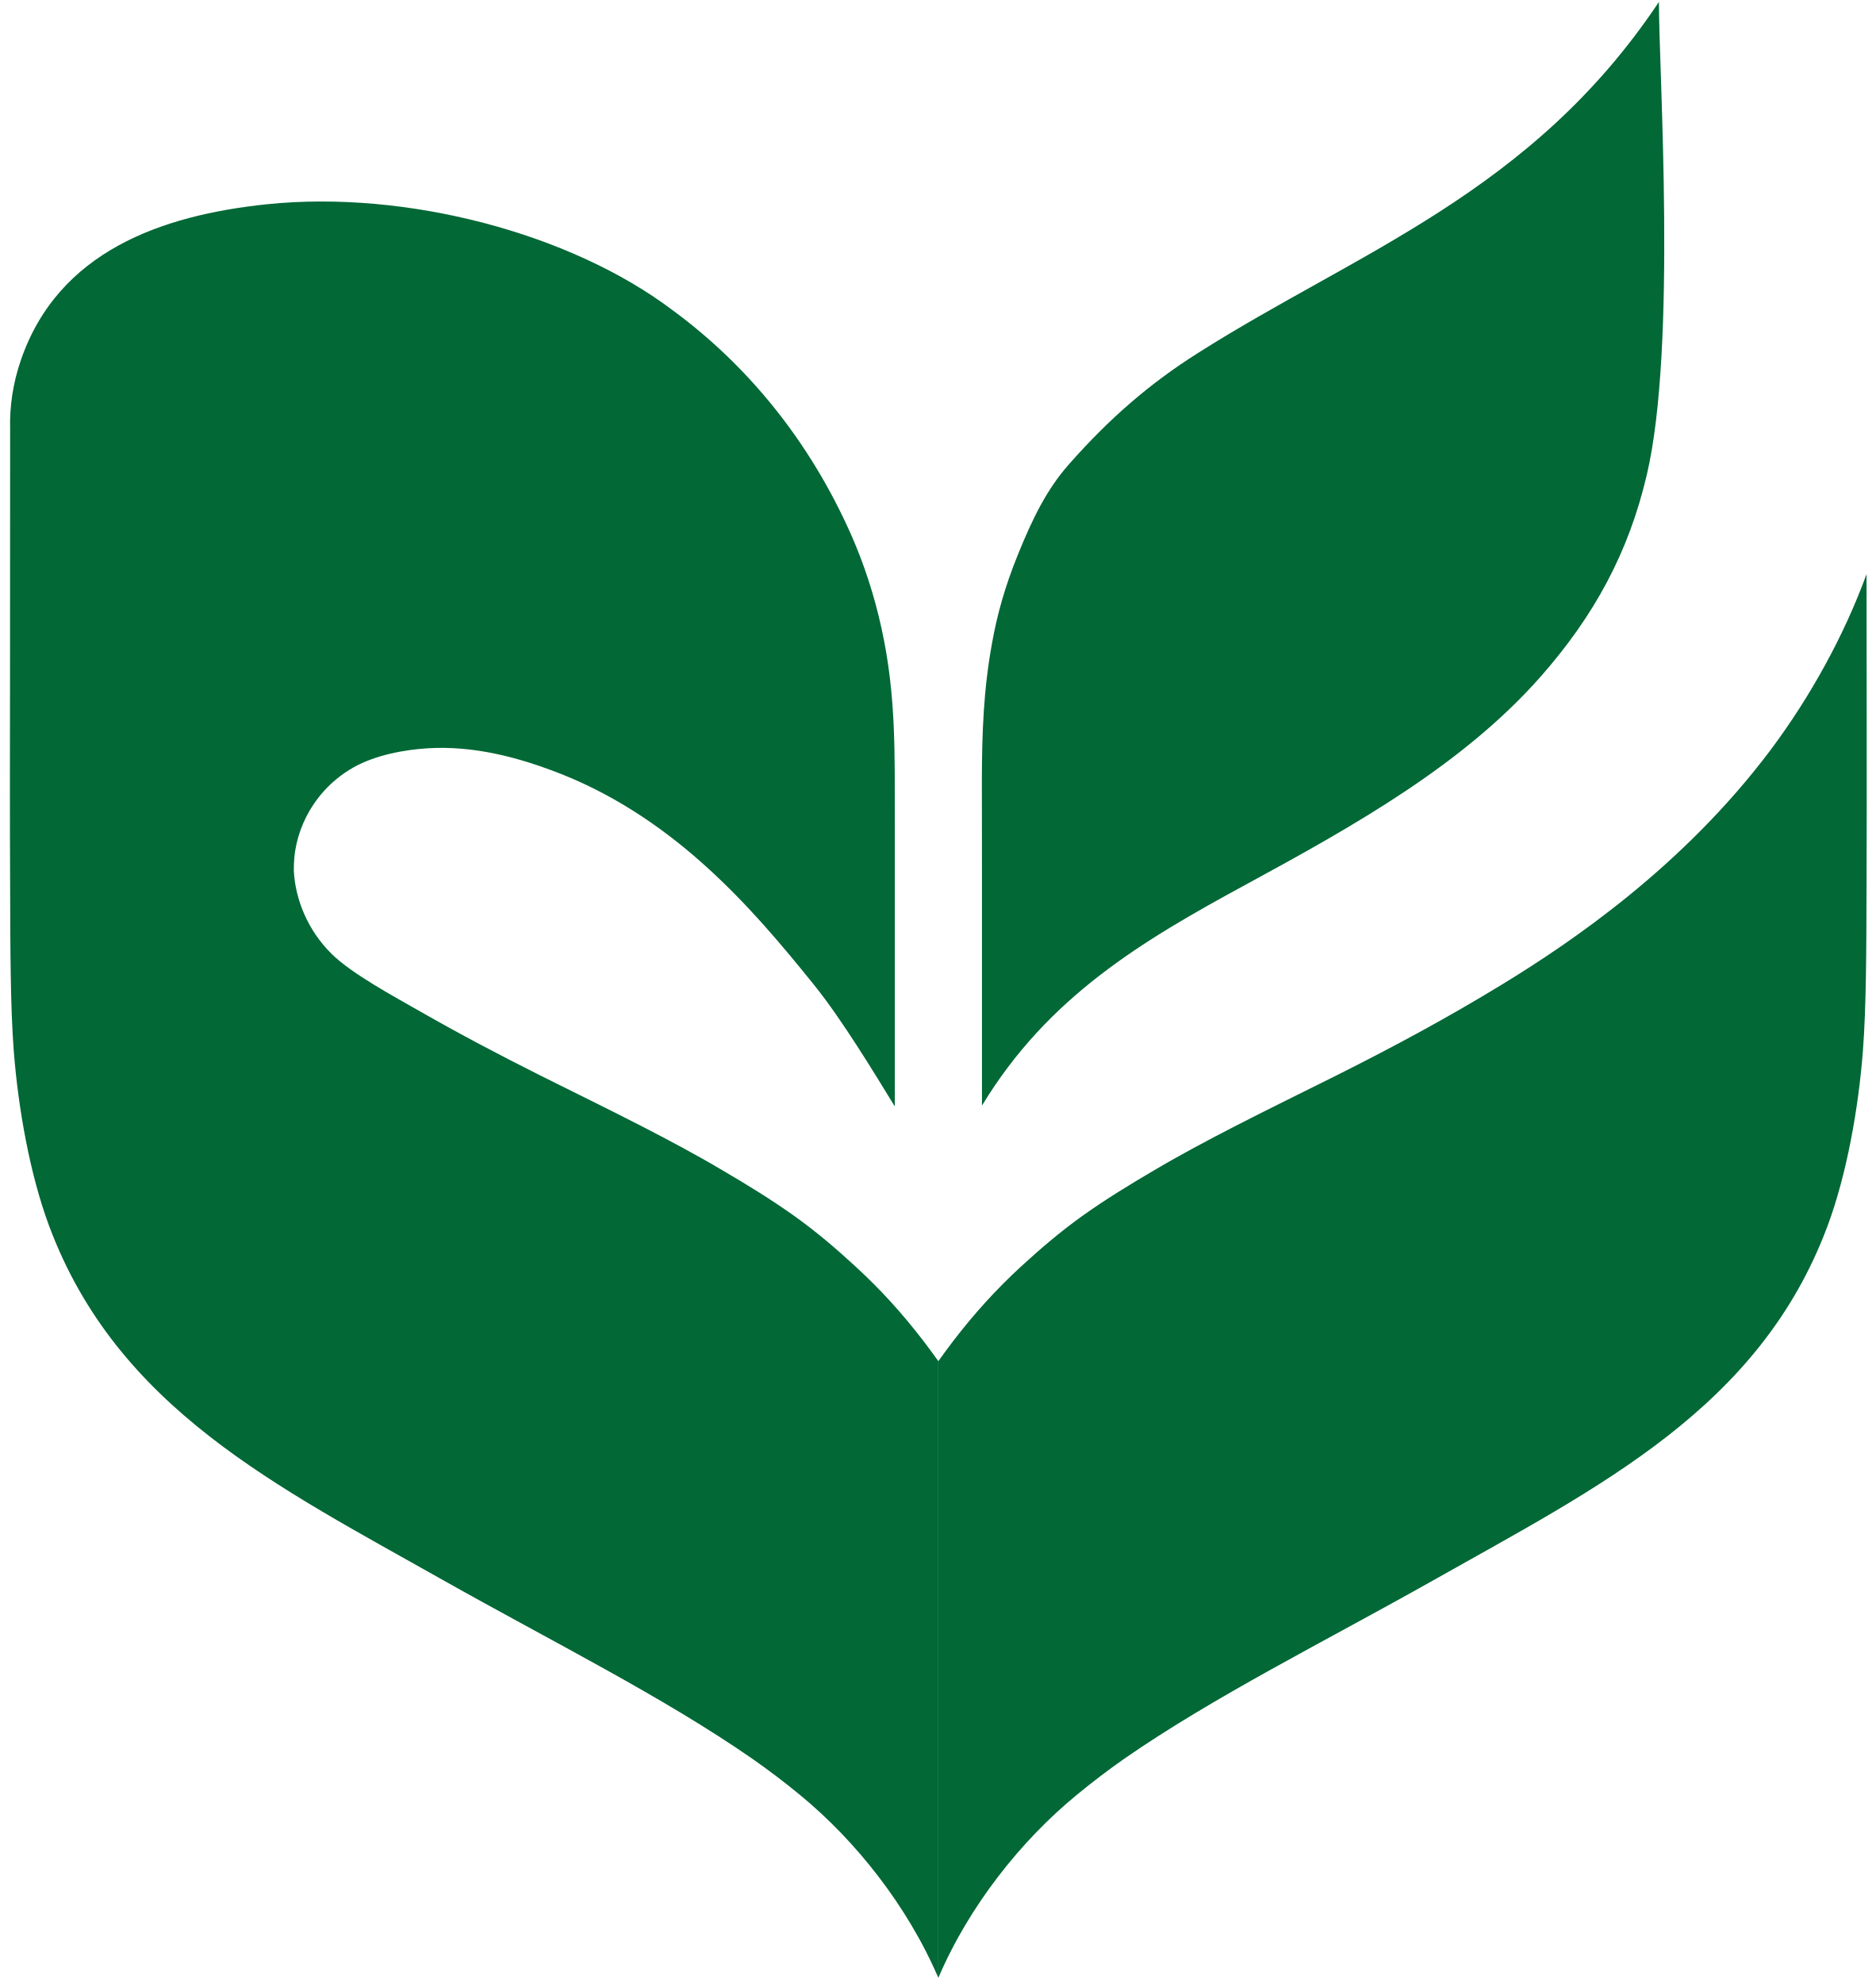
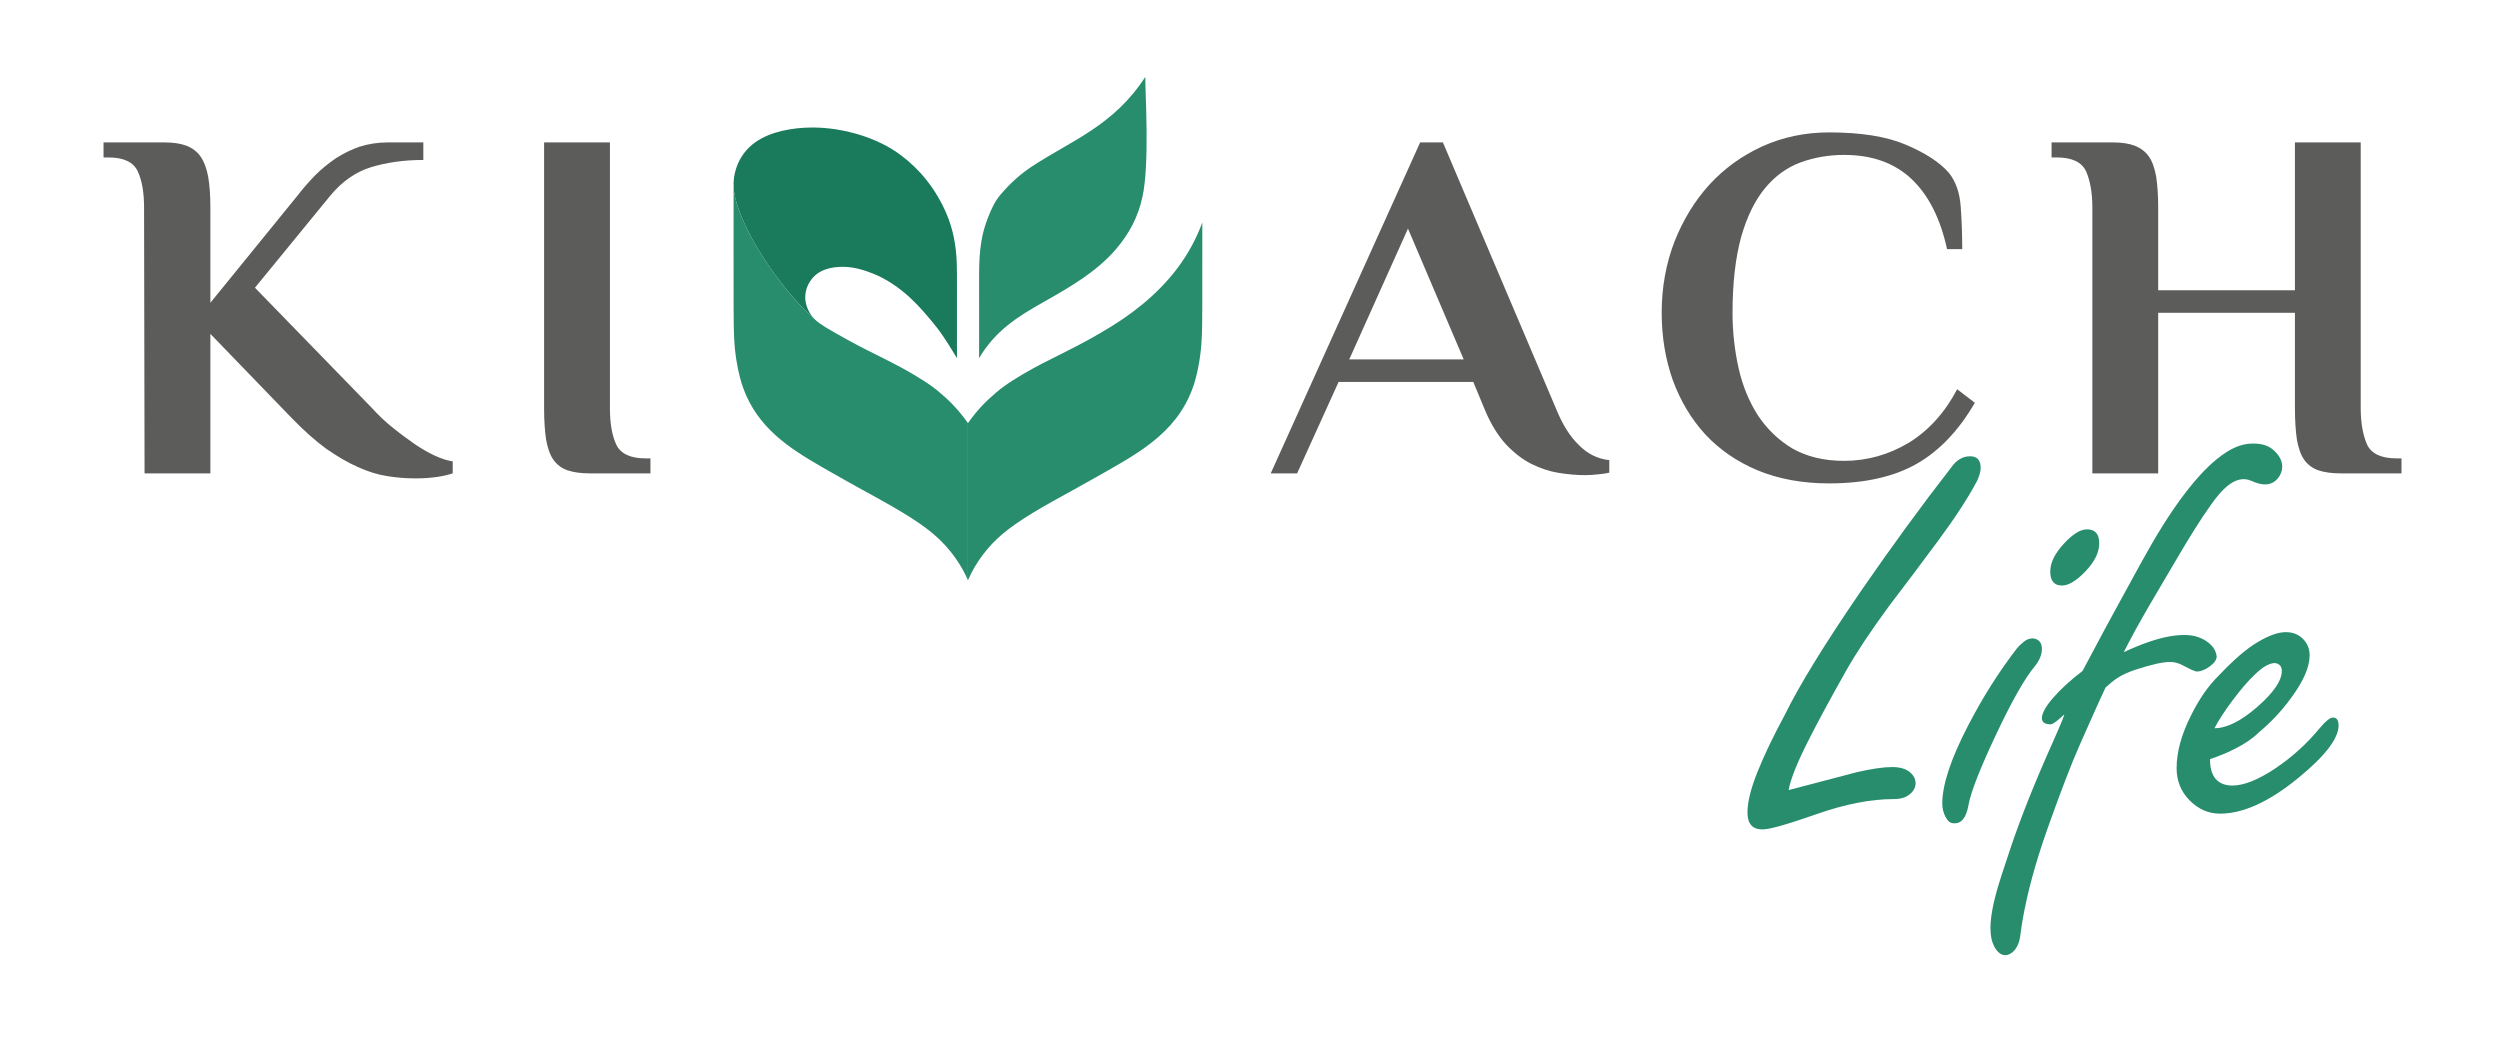
- <svg xmlns="http://www.w3.org/2000/svg" width="174" height="184" viewBox="0 0 174 184" fill="none">
-   <path fill-rule="evenodd" clip-rule="evenodd" d="M83.024 102.667C81.085 99.498 78.116 94.599 75.557 91.42C72.397 87.492 69.368 83.923 65.71 80.584C62.031 77.215 57.532 74.016 52.284 71.906C47.995 70.187 43.876 69.197 39.768 69.427C37.488 69.557 34.819 70.077 32.83 71.187C32.3 71.487 31.75 71.847 31.21 72.296C30.46 72.916 29.721 73.696 29.071 74.666C28.111 76.095 27.461 77.865 27.311 79.574C27.271 79.974 27.261 80.384 27.261 80.784C27.391 83.423 28.541 86.312 30.76 88.501C32.65 90.371 36.579 92.47 38.948 93.83C42.617 95.929 46.316 97.879 50.144 99.798C53.283 101.367 56.442 102.907 59.572 104.516C62.091 105.816 64.6 107.146 67.039 108.595C69.258 109.895 71.568 111.304 73.707 112.834C75.737 114.284 77.576 115.853 79.395 117.532C81.745 119.692 83.734 121.891 85.683 124.43C86.153 125.05 86.613 125.67 87.063 126.3V175.835V183.522C84.204 176.854 79.395 170.796 74.247 166.567C72.807 165.378 71.288 164.228 69.828 163.209C61.511 157.43 51.194 152.302 41.137 146.633C25.762 137.946 10.877 130.688 4.558 113.754C2.769 108.955 1.689 102.817 1.279 97.539C0.96 93.38 0.96 88.031 0.94 82.453C0.91 75.945 0.92 69.427 0.93 62.919C0.93 59.89 0.94 44.355 0.94 39.897C0.88 37.707 1.199 35.548 1.949 33.379C5.418 23.341 14.965 19.972 24.762 18.953C37.678 17.613 52.944 21.632 62.401 28.78C69.368 33.898 75.107 40.906 78.966 49.603C80.175 52.343 81.125 55.252 81.795 58.321C83.174 64.609 83.004 70.007 83.024 76.315V102.667Z" fill="#016836" />
-   <path fill-rule="evenodd" clip-rule="evenodd" d="M87.063 183.522V175.835V126.3C87.513 125.67 87.973 125.05 88.443 124.43C90.392 121.891 92.381 119.692 94.721 117.533C96.55 115.853 98.389 114.284 100.409 112.834C102.548 111.305 104.858 109.895 107.077 108.596C109.526 107.146 112.035 105.816 114.555 104.517C117.684 102.907 120.843 101.368 123.982 99.798C129.27 97.149 134.308 94.44 139.377 91.341C145.695 87.482 156.132 80.454 164.299 69.567C167.938 64.699 171.097 59.001 173.186 53.273C173.186 62.999 173.226 72.726 173.186 82.453C173.166 88.032 173.166 93.38 172.847 97.539C172.437 102.817 171.357 108.955 169.568 113.754C163.25 130.689 148.364 137.946 132.989 146.634C122.932 152.302 112.605 157.431 104.288 163.209C102.828 164.229 101.319 165.378 99.879 166.568C94.731 170.796 89.912 176.854 87.063 183.522Z" fill="#016836" />
-   <path fill-rule="evenodd" clip-rule="evenodd" d="M153.922 0.179C153.922 6.817 155.592 32.149 152.803 44.035C151.113 51.273 147.914 57.151 142.916 62.82C135.778 70.897 125.861 76.505 115.624 82.064C105.897 87.342 97.22 92.501 91.112 102.587V81.114C91.102 77.985 91.102 74.976 91.102 72.406C91.112 68.028 91.252 64.029 92.041 59.7C92.511 57.061 93.231 54.452 94.461 51.423C95.78 48.174 97.09 45.455 99.159 43.106C102.998 38.747 106.767 35.528 111.116 32.779C125.941 23.362 142.086 17.923 153.922 0.179Z" fill="#016836" />
+ <svg xmlns="http://www.w3.org/2000/svg" width="286" height="120" viewBox="0 0 286 120" fill="none">
+   <path fill-rule="evenodd" clip-rule="evenodd" d="M154.353 41.117H167.447L161.073 26.153L154.353 41.117ZM16.481 23.742C16.481 22.024 16.248 20.65 15.755 19.59C15.264 18.555 14.165 18.013 12.423 18.013H11.845V16.292H18.798C19.778 16.292 20.621 16.406 21.317 16.663C21.984 16.925 22.534 17.324 22.936 17.895C23.343 18.468 23.633 19.246 23.81 20.193C23.982 21.166 24.067 22.34 24.067 23.742V34.638L34.09 22.31C34.7 21.511 35.365 20.768 36.088 20.019C36.815 19.302 37.594 18.673 38.435 18.098C39.302 17.555 40.201 17.095 41.154 16.777C42.145 16.466 43.186 16.292 44.345 16.292H48.429V18.3C46.199 18.3 44.226 18.585 42.434 19.131C40.668 19.677 39.131 20.768 37.799 22.367L29.166 32.916L42.575 46.704C43.301 47.51 44.086 48.254 44.952 48.941C45.793 49.628 46.631 50.229 47.445 50.803C48.254 51.348 49.034 51.806 49.79 52.146C50.541 52.493 51.21 52.695 51.791 52.781V54.154C51.352 54.3 50.777 54.446 50.022 54.557C49.268 54.675 48.429 54.728 47.559 54.728C46.454 54.728 45.387 54.644 44.313 54.47C43.215 54.3 42.112 53.959 40.955 53.434C39.795 52.925 38.58 52.208 37.335 51.348C36.118 50.46 34.785 49.28 33.395 47.849L24.067 38.195V54.154H16.537L16.481 23.742ZM62.244 16.292H69.775V46.674C69.775 48.423 70.008 49.799 70.5 50.863C70.991 51.888 72.09 52.438 73.833 52.438H74.41V54.154H67.457C66.474 54.154 65.631 54.04 64.94 53.809C64.273 53.58 63.723 53.179 63.315 52.605C62.911 52.038 62.653 51.261 62.478 50.314C62.333 49.343 62.244 48.136 62.244 46.704V16.292ZM262.54 16.292H270.065V46.674C270.065 48.423 270.331 49.799 270.793 50.863C271.283 51.888 272.384 52.438 274.156 52.438H274.731V54.154H267.781C266.766 54.154 265.925 54.04 265.232 53.809C264.565 53.58 264.016 53.179 263.608 52.605C263.202 52.038 262.942 51.261 262.769 50.314C262.625 49.343 262.54 48.136 262.54 46.674V35.784H246.897V54.154H239.365V23.742C239.365 22.024 239.108 20.65 238.644 19.59C238.146 18.555 237.048 18.013 235.313 18.013H234.7V16.292H241.682C242.665 16.292 243.507 16.406 244.205 16.663C244.865 16.925 245.423 17.324 245.825 17.895C246.232 18.468 246.489 19.246 246.665 20.193C246.812 21.166 246.897 22.34 246.897 23.742V33.204H262.54V16.292ZM222.742 28.502C221.987 25.031 220.653 22.367 218.713 20.507C216.741 18.642 214.169 17.722 210.981 17.722C209.184 17.722 207.533 18.013 205.97 18.585C204.43 19.156 203.072 20.131 201.912 21.536C200.755 22.942 199.858 24.773 199.191 27.098C198.553 29.419 198.202 32.315 198.202 35.784C198.202 37.962 198.439 40.08 198.901 42.148C199.364 44.185 200.121 45.987 201.132 47.565C202.176 49.109 203.48 50.374 205.069 51.317C206.697 52.234 208.635 52.722 210.953 52.722C213.615 52.722 216.102 52.007 218.399 50.633C220.653 49.227 222.507 47.19 223.898 44.529L225.923 46.077C224.101 49.227 221.872 51.578 219.263 53.066C216.628 54.557 213.299 55.301 209.241 55.301C206.172 55.301 203.45 54.789 201.077 53.809C198.697 52.812 196.7 51.429 195.078 49.686C193.455 47.91 192.236 45.845 191.369 43.495C190.53 41.117 190.096 38.535 190.096 35.784C190.096 32.888 190.589 30.194 191.545 27.677C192.53 25.183 193.859 22.996 195.54 21.141C197.249 19.27 199.28 17.813 201.596 16.751C203.941 15.689 206.488 15.147 209.241 15.147C212.864 15.147 215.789 15.601 218.017 16.551C220.246 17.497 221.902 18.555 222.971 19.793C223.756 20.794 224.19 22.051 224.305 23.631C224.421 25.207 224.479 26.812 224.479 28.502H222.742ZM178.076 46.904C178.771 48.597 179.61 49.944 180.626 50.917C181.611 51.922 182.764 52.493 184.102 52.639V54.075C183.784 54.154 183.348 54.216 182.797 54.269C182.217 54.331 181.723 54.356 181.317 54.356C180.395 54.356 179.381 54.269 178.306 54.097C177.264 53.927 176.221 53.58 175.179 53.066C174.165 52.553 173.208 51.806 172.281 50.832C171.387 49.858 170.574 48.568 169.876 46.904L168.545 43.697H153.134L148.39 54.154H145.371L162.466 16.292H165.069L178.076 46.904Z" fill="#5C5C5B" />
+   <path d="M261.038 76.753C261.038 76.239 260.783 75.939 260.274 75.853C259.594 75.853 258.788 76.324 257.854 77.267C257.132 77.953 256.315 78.906 255.402 80.128C254.49 81.35 253.8 82.41 253.333 83.31C254.734 83.31 256.368 82.496 258.236 80.867C260.104 79.238 261.038 77.867 261.038 76.753ZM267.532 82.989C267.532 84.489 265.983 86.503 262.884 89.031C259.573 91.732 256.601 93.082 253.969 93.082C252.654 93.082 251.497 92.578 250.499 91.571C249.502 90.564 249.003 89.332 249.003 87.875C249.003 86.032 249.555 84.017 250.659 81.832C251.593 79.946 252.654 78.424 253.842 77.267C255.54 75.467 257.026 74.192 258.3 73.442C259.573 72.692 260.634 72.317 261.484 72.317C262.29 72.317 262.948 72.574 263.457 73.088C263.967 73.603 264.221 74.224 264.221 74.953C264.221 76.324 263.5 77.974 262.056 79.903C260.995 81.36 259.764 82.667 258.363 83.825C257.726 84.467 256.814 85.089 255.625 85.689C254.776 86.118 253.842 86.503 252.824 86.846C252.824 87.875 253.047 88.635 253.492 89.128C253.938 89.621 254.564 89.868 255.371 89.868C256.687 89.868 258.31 89.225 260.242 87.939C262.173 86.653 263.882 85.11 265.368 83.31C266.047 82.496 266.556 82.089 266.896 82.089C267.32 82.089 267.532 82.389 267.532 82.989Z" fill="#278D6D" />
+   <path d="M233.594 74.249C233.594 74.892 233.318 75.556 232.766 76.242C231.62 77.614 230.134 80.239 228.309 84.117C226.484 87.996 225.443 90.664 225.189 92.122C224.934 93.579 224.361 94.265 223.469 94.179C223.13 94.179 222.833 93.943 222.578 93.472C222.323 93 222.196 92.486 222.196 91.929C222.196 89.785 223.172 86.828 225.125 83.057C226.781 79.843 228.648 76.885 230.728 74.185C230.94 73.928 231.206 73.671 231.524 73.414C231.843 73.156 232.193 73.028 232.575 73.028C233.254 73.114 233.594 73.521 233.594 74.249Z" fill="#278D6D" />
+   <path d="M240.152 62.163C240.152 63.192 239.632 64.253 238.592 65.346C237.552 66.438 236.65 66.985 235.886 66.985C234.995 66.985 234.549 66.449 234.549 65.378C234.549 64.392 235.058 63.342 236.077 62.227C237.096 61.113 237.987 60.556 238.752 60.556C239.685 60.556 240.152 61.092 240.152 62.163Z" fill="#278D6D" />
+   <path d="M226.59 53.548C226.59 53.891 226.462 54.363 226.207 54.963C225.189 56.892 223.714 59.163 221.782 61.778C219.851 64.392 217.951 66.921 216.083 69.364C214.003 72.192 212.369 74.656 211.18 76.757C209.397 79.928 208.06 82.393 207.169 84.15C205.683 87.021 204.834 89.1 204.622 90.386C207.211 89.7 209.822 89.014 212.454 88.329C214.152 87.943 215.489 87.75 216.466 87.75C217.314 87.75 217.973 87.932 218.439 88.296C218.906 88.661 219.14 89.1 219.14 89.614C219.14 90.085 218.917 90.503 218.471 90.868C218.025 91.232 217.42 91.414 216.656 91.414C214.025 91.414 211.064 91.993 207.774 93.15C204.484 94.307 202.436 94.886 201.629 94.886C200.483 94.886 199.91 94.243 199.91 92.957C199.91 91.757 200.292 90.214 201.056 88.307C201.82 86.4 202.86 84.225 204.176 81.792C205.832 78.407 208.739 73.681 212.9 67.606C216.38 62.56 219.819 57.845 223.215 53.484C223.809 52.627 224.531 52.198 225.38 52.198C226.187 52.198 226.59 52.649 226.59 53.548Z" fill="#278D6D" />
+   <path d="M237.948 85.156C236.874 87.575 235.686 90.729 234.308 94.59C232.692 99.118 231.959 102.299 231.608 104.053C231.51 104.548 231.37 105.27 231.271 105.944C231.133 106.872 231.13 107.544 230.757 108.265C230.336 109.077 229.583 109.447 229.017 109.198C228.481 108.963 228.141 108.361 227.958 107.856C227.029 105.298 228.935 100.316 229.737 97.836C230.667 94.964 232.041 91.284 234.124 86.528C234.969 84.599 236.032 82.282 236.159 81.725C235.445 82.384 234.867 82.864 234.613 82.864C233.934 82.864 233.594 82.628 233.594 82.157C233.594 81.6 234.019 80.828 234.867 79.843C235.716 78.857 236.841 77.828 238.242 76.757C240.195 73.071 241.661 70.35 242.635 68.592C244.25 65.679 245.78 62.723 247.499 60.002C248.884 57.811 251.136 54.525 253.613 52.518C255.107 51.306 256.514 50.586 258.343 50.772C259.374 50.877 260.05 51.311 260.605 52.046C261.45 53.168 261.051 54.321 260.391 54.928C259.553 55.696 258.519 55.44 257.566 55.012C255.681 54.166 254.017 56.238 252.973 57.69C251.752 59.388 250.374 61.626 249.194 63.642C246.703 67.896 244.7 71.137 242.96 74.608C244.063 74.094 244.904 73.749 245.883 73.414C247.408 72.892 248.748 72.642 249.894 72.642C250.871 72.642 251.709 72.878 252.41 73.349C253.11 73.821 253.503 74.399 253.587 75.085C253.587 75.471 253.322 75.856 252.792 76.242C252.261 76.628 251.762 76.821 251.295 76.821C251.125 76.821 250.595 76.585 249.703 76.114C249.237 75.856 248.748 75.728 248.239 75.728C247.432 75.728 246.138 76.017 244.354 76.596C242.572 77.174 241.807 77.8 240.873 78.657C240.125 80.232 239.005 82.774 237.948 85.156Z" fill="#278D6D" />
+   <path fill-rule="evenodd" clip-rule="evenodd" d="M110.707 48.367H110.707L110.687 48.339H110.687L110.68 48.33L110.66 48.302H110.66L110.654 48.293H110.653L110.627 48.256H110.627L110.621 48.247H110.62L110.614 48.238H110.614L110.607 48.229L110.601 48.22H110.6L110.594 48.211L110.587 48.201H110.587L110.581 48.192H110.58L110.574 48.183H110.574L110.567 48.173H110.567L110.56 48.164L110.554 48.155H110.553L110.547 48.146L110.54 48.137H110.54L110.534 48.128H110.533L110.527 48.118L110.52 48.109H110.52L110.5 48.082L110.493 48.073H110.493L110.486 48.063L110.48 48.054H110.479L110.466 48.036H110.466L110.46 48.027L110.439 48H110.439L110.433 47.99H110.432L110.419 47.972H110.419L110.406 47.954H110.405L110.399 47.945L110.385 47.927H110.385L110.372 47.909H110.371L110.358 47.891H110.357L110.344 47.872H110.344L110.303 47.818C110.218 47.706 110.133 47.596 110.047 47.488C109.903 47.307 109.758 47.132 109.611 46.96H109.611C109.394 46.709 109.172 46.466 108.94 46.228L108.908 46.195H108.908L108.748 46.034H108.747L108.617 45.905H108.616L108.583 45.873L108.55 45.841H108.55L108.517 45.809H108.517L108.483 45.777H108.483L108.45 45.745H108.45L108.416 45.713L108.382 45.681H108.381L108.348 45.65H108.347L108.321 45.625H108.321L108.294 45.6H108.294L108.268 45.575H108.267L108.241 45.551H108.241L108.214 45.527H108.214L108.161 45.478H108.161L108.054 45.381H108.053L108 45.333H108L107.973 45.309L107.946 45.285L107.893 45.236H107.892L107.785 45.141H107.785L107.622 45H107.621L107.567 44.953H107.567L107.513 44.907H107.512C107.211 44.652 106.902 44.407 106.577 44.173C105.911 43.693 105.191 43.25 104.501 42.84C104.382 42.768 104.262 42.698 104.142 42.629L104.107 42.609H104.107L104.071 42.588H104.07L104.035 42.567H104.035L103.963 42.526H103.962L103.927 42.505L103.891 42.485H103.89L103.855 42.465H103.854L103.818 42.444H103.818L103.746 42.403H103.746L103.71 42.383H103.709L103.674 42.362H103.673L103.638 42.342H103.637L103.601 42.322H103.601L103.565 42.302H103.564L103.529 42.282H103.528L103.492 42.262H103.492L103.456 42.242H103.456L103.42 42.222H103.419L103.383 42.202H103.383L103.347 42.182H103.346L103.31 42.162H103.31L103.274 42.142H103.274L103.238 42.122H103.237L103.201 42.102H103.2L103.165 42.082H103.164L103.128 42.063H103.128L103.091 42.043H103.091L103.019 42.004H103.018L102.945 41.964H102.945L102.909 41.945H102.908L102.872 41.925H102.872L102.836 41.905H102.835L102.799 41.886H102.799L102.762 41.867H102.762L102.689 41.828H102.689L102.616 41.789H102.615L102.579 41.77H102.578L102.395 41.673L102.174 41.557C101.931 41.431 101.687 41.306 101.442 41.183H101.442L101.168 41.043H101.167L100.525 40.72H100.525L100.204 40.559H100.203L100.066 40.49H100.065L99.928 40.421L99.882 40.398H99.882L99.745 40.328H99.744L99.698 40.306L99.653 40.282H99.652L99.607 40.259H99.606L99.332 40.121H99.331L99.286 40.098H99.285L99.24 40.075H99.239L99.183 40.047L99.162 40.036L99.128 40.018L99.085 39.997L98.961 39.933L98.932 39.919L98.905 39.905L98.855 39.879L98.473 39.683L98.463 39.678L98.407 39.649L98.397 39.644L98.245 39.565L98.242 39.563C97.4 39.124 96.575 38.674 95.754 38.199C95.016 37.771 93.793 37.114 93.205 36.526L93.215 36.535C90.18 33.886 86.437 28.827 84.755 24.6C84.383 23.665 84.024 22.595 83.941 21.582C83.933 21.504 83.926 21.427 83.922 21.351C83.922 22.363 83.921 27.474 83.92 28.485C83.918 30.532 83.915 32.578 83.923 34.625C83.93 36.377 83.929 38.06 84.029 39.365C84.041 39.521 84.054 39.679 84.07 39.839L84.078 39.919H84.078L84.113 40.241H84.113L84.142 40.486H84.142L84.174 40.732H84.175C84.197 40.896 84.221 41.061 84.247 41.226C84.352 41.888 84.486 42.552 84.651 43.183H84.651C84.769 43.63 84.901 44.06 85.049 44.461C86.679 48.87 90.135 51.19 93.995 53.409H93.995C94.213 53.535 94.433 53.66 94.654 53.785H94.654L94.874 53.91H94.875L95.096 54.036H95.097L95.319 54.161H95.319L95.542 54.287L95.989 54.54H95.989L96.213 54.667H96.213L96.437 54.795H96.437L96.583 54.878H96.584L96.731 54.962H96.731L96.878 55.044H96.878L97.025 55.127H97.025L97.172 55.21H97.172L97.319 55.292H97.319L97.907 55.62H97.908L98.348 55.864H98.349L98.642 56.026H98.642C99.18 56.322 99.716 56.616 100.245 56.909L100.963 57.309L101.389 57.549H101.39C101.579 57.655 101.766 57.762 101.952 57.869H101.952C102.324 58.083 102.692 58.297 103.052 58.514C103.188 58.595 103.322 58.677 103.455 58.758H103.455L103.72 58.922H103.72L103.852 59.004H103.852C104.026 59.113 104.2 59.223 104.371 59.334L104.498 59.417H104.499L104.751 59.584H104.752L104.877 59.668H104.877L105.001 59.752H105.001L105.125 59.837H105.125L105.247 59.921H105.248L105.369 60.006H105.369L105.39 60.021H105.391L105.412 60.036L105.433 60.051H105.434L105.455 60.067L105.497 60.097H105.498L105.519 60.113H105.519L105.54 60.128H105.541L105.562 60.144H105.562L105.583 60.159L105.626 60.19L105.648 60.206H105.648L105.691 60.237L105.734 60.269H105.735L105.777 60.301H105.778L105.842 60.349H105.843L105.907 60.398L105.929 60.414L105.994 60.464H105.994L106.015 60.48H106.016L106.08 60.53H106.081L106.145 60.58H106.145L106.188 60.614H106.188L106.232 60.648H106.232L106.275 60.681H106.275L106.296 60.698H106.297L106.425 60.801L106.446 60.818H106.447L106.489 60.852H106.49L106.532 60.887H106.532L106.553 60.904L106.617 60.956H106.617L106.744 61.06C107.22 61.455 107.686 61.901 108.13 62.386H108.13C108.2 62.463 108.27 62.541 108.338 62.62H108.338C108.477 62.777 108.612 62.939 108.744 63.104H108.745L108.81 63.186H108.81L108.876 63.27H108.876L108.941 63.353H108.941L109.07 63.523H109.07C109.134 63.608 109.197 63.694 109.259 63.782L109.32 63.869H109.321C109.423 64.015 109.523 64.162 109.621 64.312H109.621L109.679 64.403H109.679C109.737 64.493 109.794 64.584 109.85 64.676H109.85L109.96 64.86H109.96L110.014 64.953L110.068 65.047L110.172 65.234H110.172L110.274 65.424H110.274L110.323 65.519H110.324L110.372 65.614H110.372L110.42 65.71H110.42L110.467 65.806H110.468L110.514 65.903H110.514L110.559 66L110.604 66.097L110.648 66.195H110.648L110.691 66.293H110.691L110.733 66.39V63.974V48.405L110.707 48.367Z" fill="#278D6D" />
+   <path fill-rule="evenodd" clip-rule="evenodd" d="M104.085 34.036C102.856 32.902 101.455 31.939 99.906 31.311C98.862 30.888 97.758 30.567 96.628 30.527C95.817 30.499 94.96 30.604 94.224 30.907C93.579 31.173 93.094 31.566 92.678 32.177C92.37 32.631 92.185 33.171 92.132 33.719C92.121 33.845 92.115 33.973 92.117 34.101C92.156 34.93 92.516 35.836 93.205 36.526L93.215 36.535C90.18 33.886 86.437 28.827 84.755 24.6C84.38 23.658 84.018 22.579 83.939 21.559C83.876 20.752 83.971 19.976 84.237 19.199C84.457 18.559 84.754 18.004 85.114 17.525C85.462 17.061 85.882 16.656 86.348 16.316C88.142 15.017 90.713 14.602 92.875 14.586C96.52 14.575 100.48 15.789 103.054 17.753C105.224 19.364 107.011 21.565 108.212 24.3C109.036 26.18 109.385 28.077 109.454 30.121C109.484 30.978 109.473 31.837 109.476 32.694L109.475 40.978C108.874 39.981 107.948 38.441 107.152 37.441C106.192 36.237 105.216 35.08 104.085 34.036Z" fill="#1A7A5C" />
+   <path fill-rule="evenodd" clip-rule="evenodd" d="M131.022 8.793C131.022 10.876 131.528 18.838 130.685 22.576C130.172 24.851 129.205 26.697 127.691 28.477C125.53 31.018 122.528 32.779 119.429 34.527C116.487 36.185 113.86 37.808 112.009 40.979V34.23C112.008 33.244 112.007 32.299 112.008 31.492C112.011 30.116 112.054 28.86 112.29 27.498C112.434 26.669 112.651 25.849 113.023 24.898C113.422 23.877 113.82 23.023 114.447 22.282C115.607 20.913 116.749 19.903 118.064 19.036C122.552 16.078 127.441 14.368 131.022 8.793Z" fill="#278D6D" />
+   <path fill-rule="evenodd" clip-rule="evenodd" d="M110.733 66.391V63.974V48.404C110.874 48.206 111.017 48.011 111.163 47.818C111.768 47.021 112.388 46.329 113.119 45.65C113.688 45.123 114.259 44.627 114.889 44.173C115.555 43.693 116.274 43.25 116.965 42.839C117.727 42.386 118.506 41.967 119.292 41.557C120.266 41.053 121.248 40.569 122.227 40.075C123.873 39.243 125.442 38.391 127.017 37.418C128.985 36.204 132.234 33.995 134.776 30.573C135.911 29.043 136.894 27.253 137.544 25.452C137.544 28.509 137.555 31.567 137.543 34.625C137.537 36.377 137.538 38.06 137.438 39.365C137.31 41.024 136.975 42.954 136.417 44.461C134.449 49.785 129.817 52.064 125.029 54.795C121.899 56.58 118.686 58.189 116.097 60.006C115.642 60.325 115.17 60.689 114.722 61.06C113.12 62.39 111.621 64.294 110.733 66.391Z" fill="#278D6D" />
</svg>
